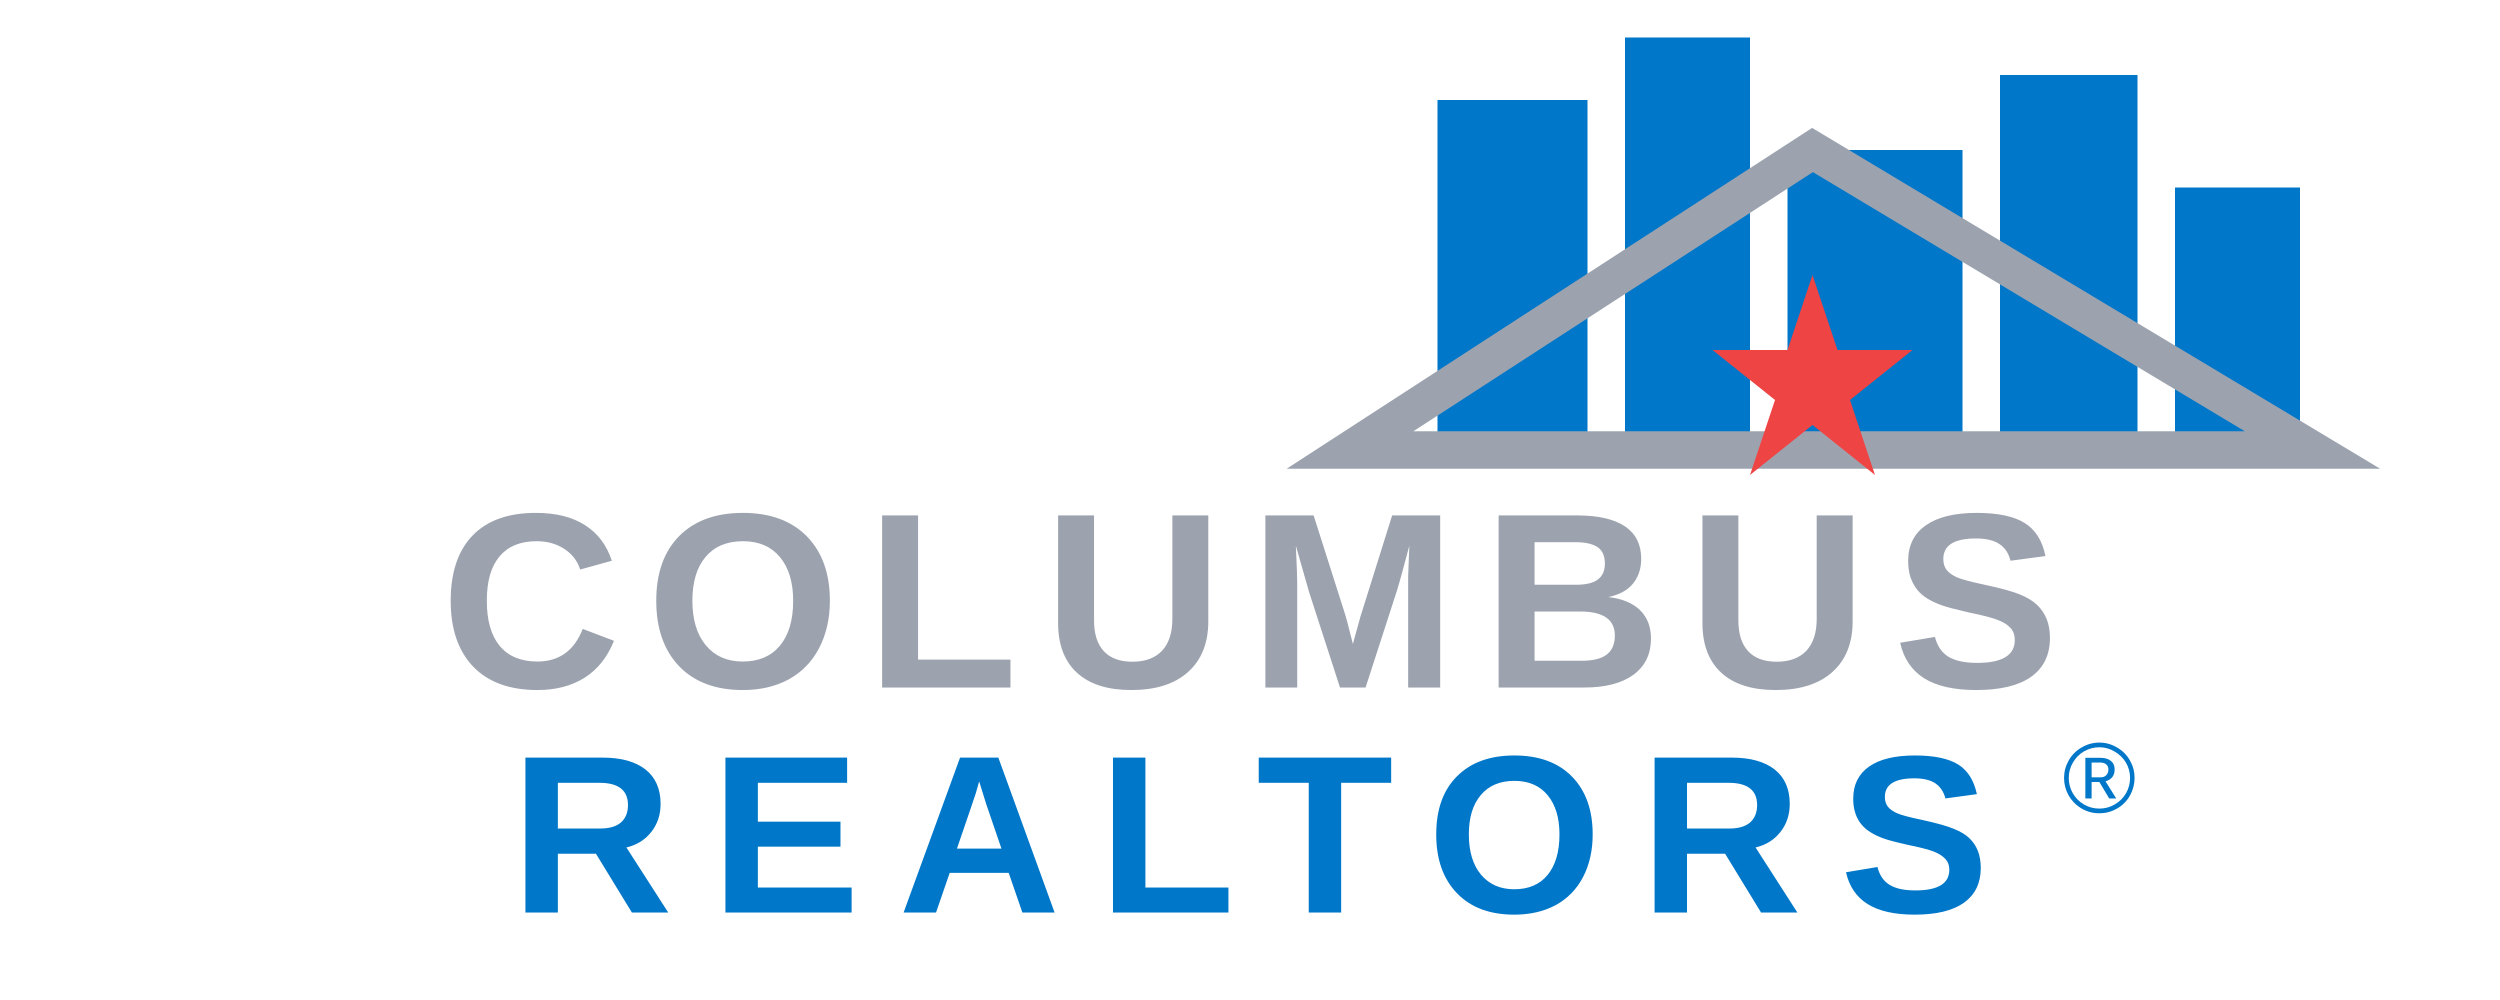
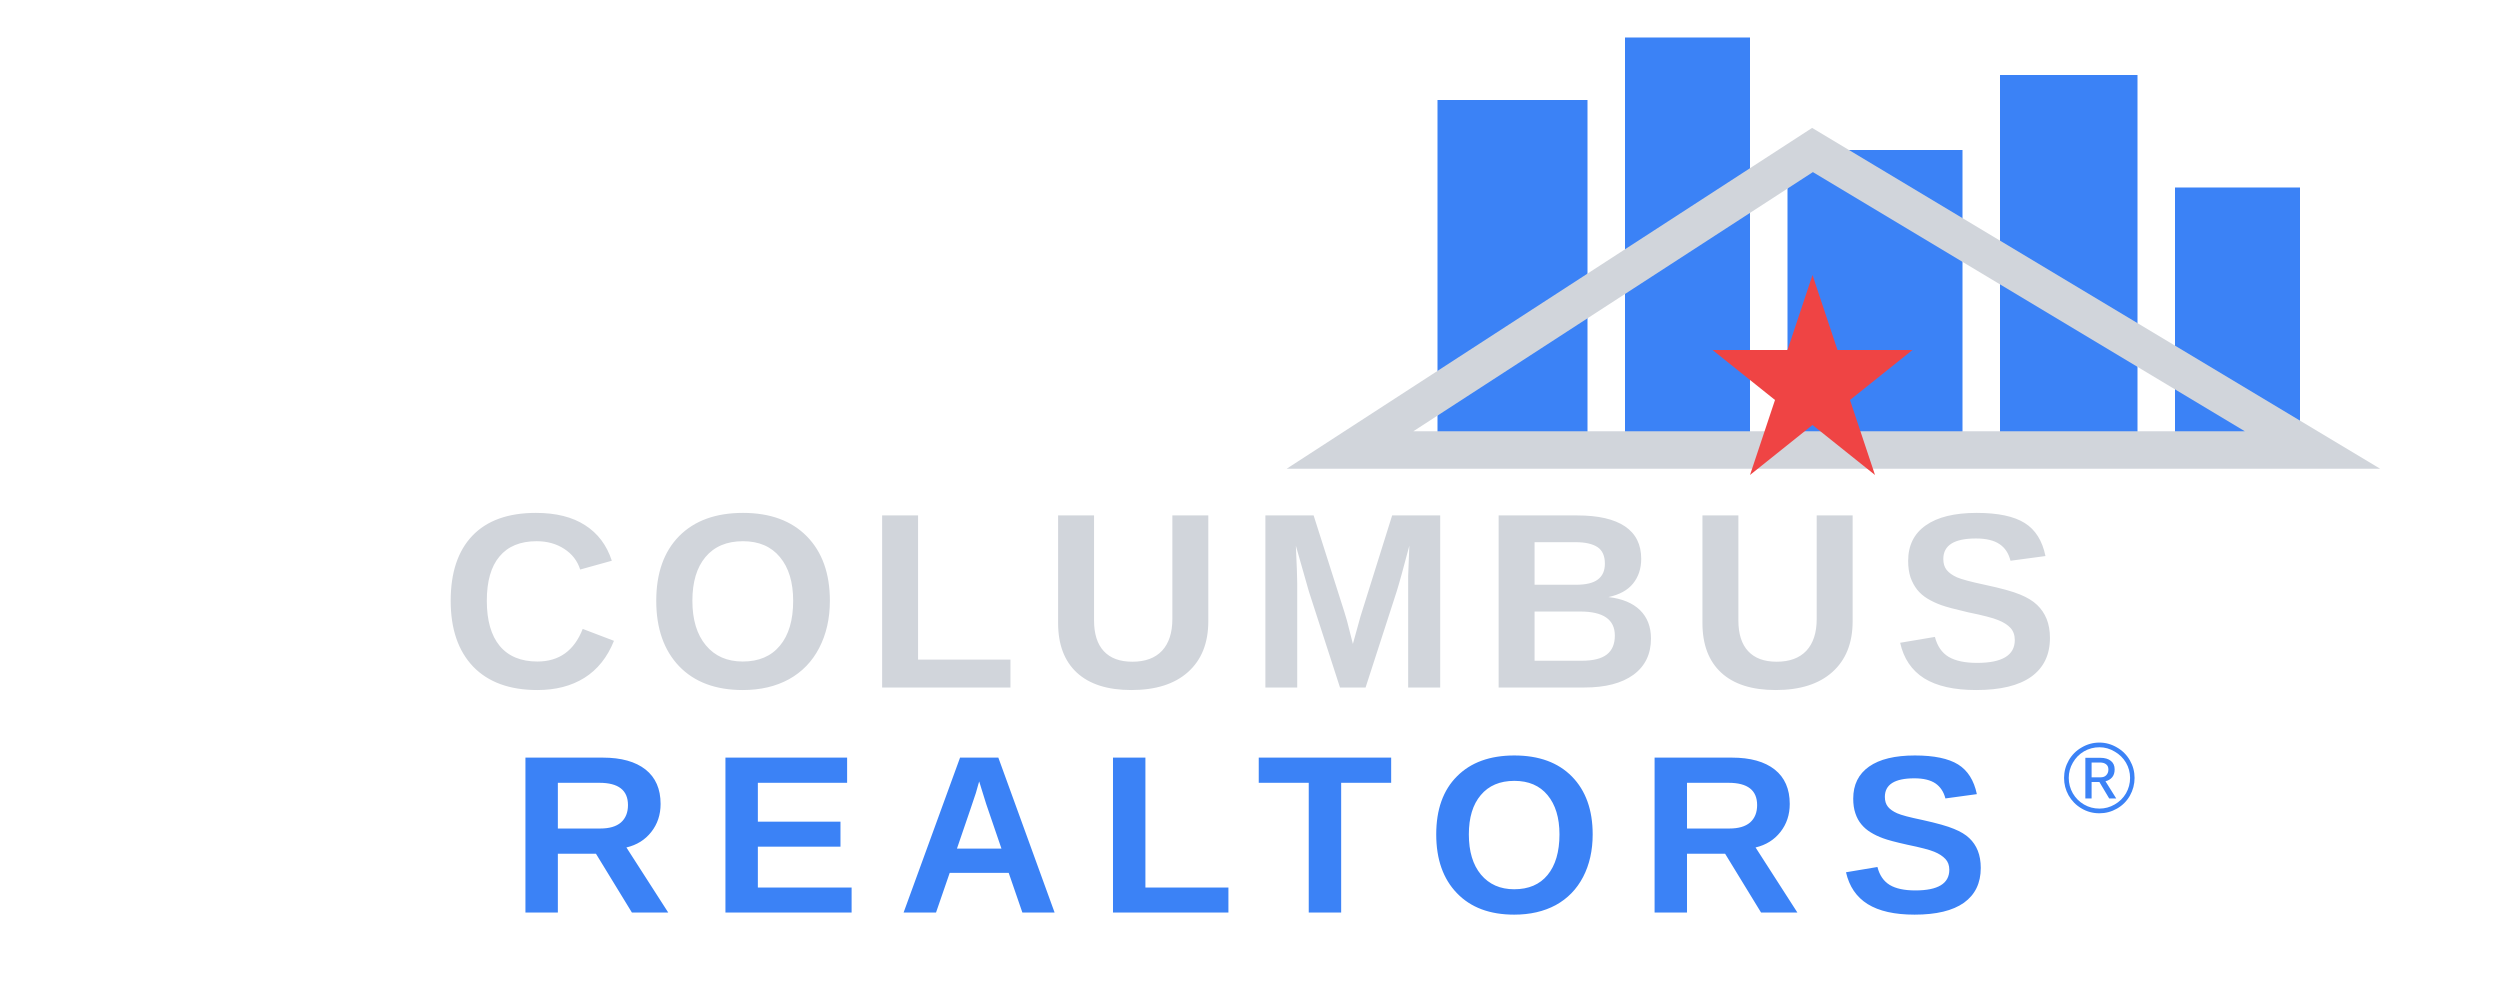
<svg xmlns="http://www.w3.org/2000/svg" viewBox="0 0 200 80" width="200" height="80">
-   <g fill="#0077c8">
+   <g fill="#3b82f6">
    <rect x="115" y="8" width="12" height="28" />
    <rect x="130" y="3" width="10" height="33" />
    <rect x="143" y="12" width="14" height="24" />
    <rect x="160" y="6" width="11" height="30" />
    <rect x="174" y="15" width="10" height="21" />
  </g>
-   <path d="M108,36 L145,12 L185,36 Z" fill="none" stroke="#9ca3af" stroke-width="3" />
+   <path d="M108,36 L145,12 L185,36 Z" fill="none" stroke="#d1d5db" stroke-width="3" />
  <polygon points="145,22 147,28 153,28 148,32 150,38 145,34 140,38 142,32 137,28 143,28" fill="#ef4444" />
-   <text x="100" y="55" text-anchor="middle" fill="#9ca3af" font-size="20" font-weight="bold" font-family="Arial, sans-serif" letter-spacing="2">COLUMBUS</text>
-   <text x="100" y="73" text-anchor="middle" fill="#0077c8" font-size="18" font-weight="bold" font-family="Arial, sans-serif" letter-spacing="3">REALTORS</text>
-   <text x="165" y="65" fill="#0077c8" font-size="8" font-family="Arial, sans-serif">®</text>
+   <text x="100" y="55" text-anchor="middle" fill="#d1d5db" font-size="20" font-weight="bold" font-family="Arial, sans-serif" letter-spacing="2">COLUMBUS</text>
+   <text x="100" y="73" text-anchor="middle" fill="#3b82f6" font-size="18" font-weight="bold" font-family="Arial, sans-serif" letter-spacing="3">REALTORS</text>
+   <text x="165" y="65" fill="#3b82f6" font-size="8" font-family="Arial, sans-serif">®</text>
</svg>
